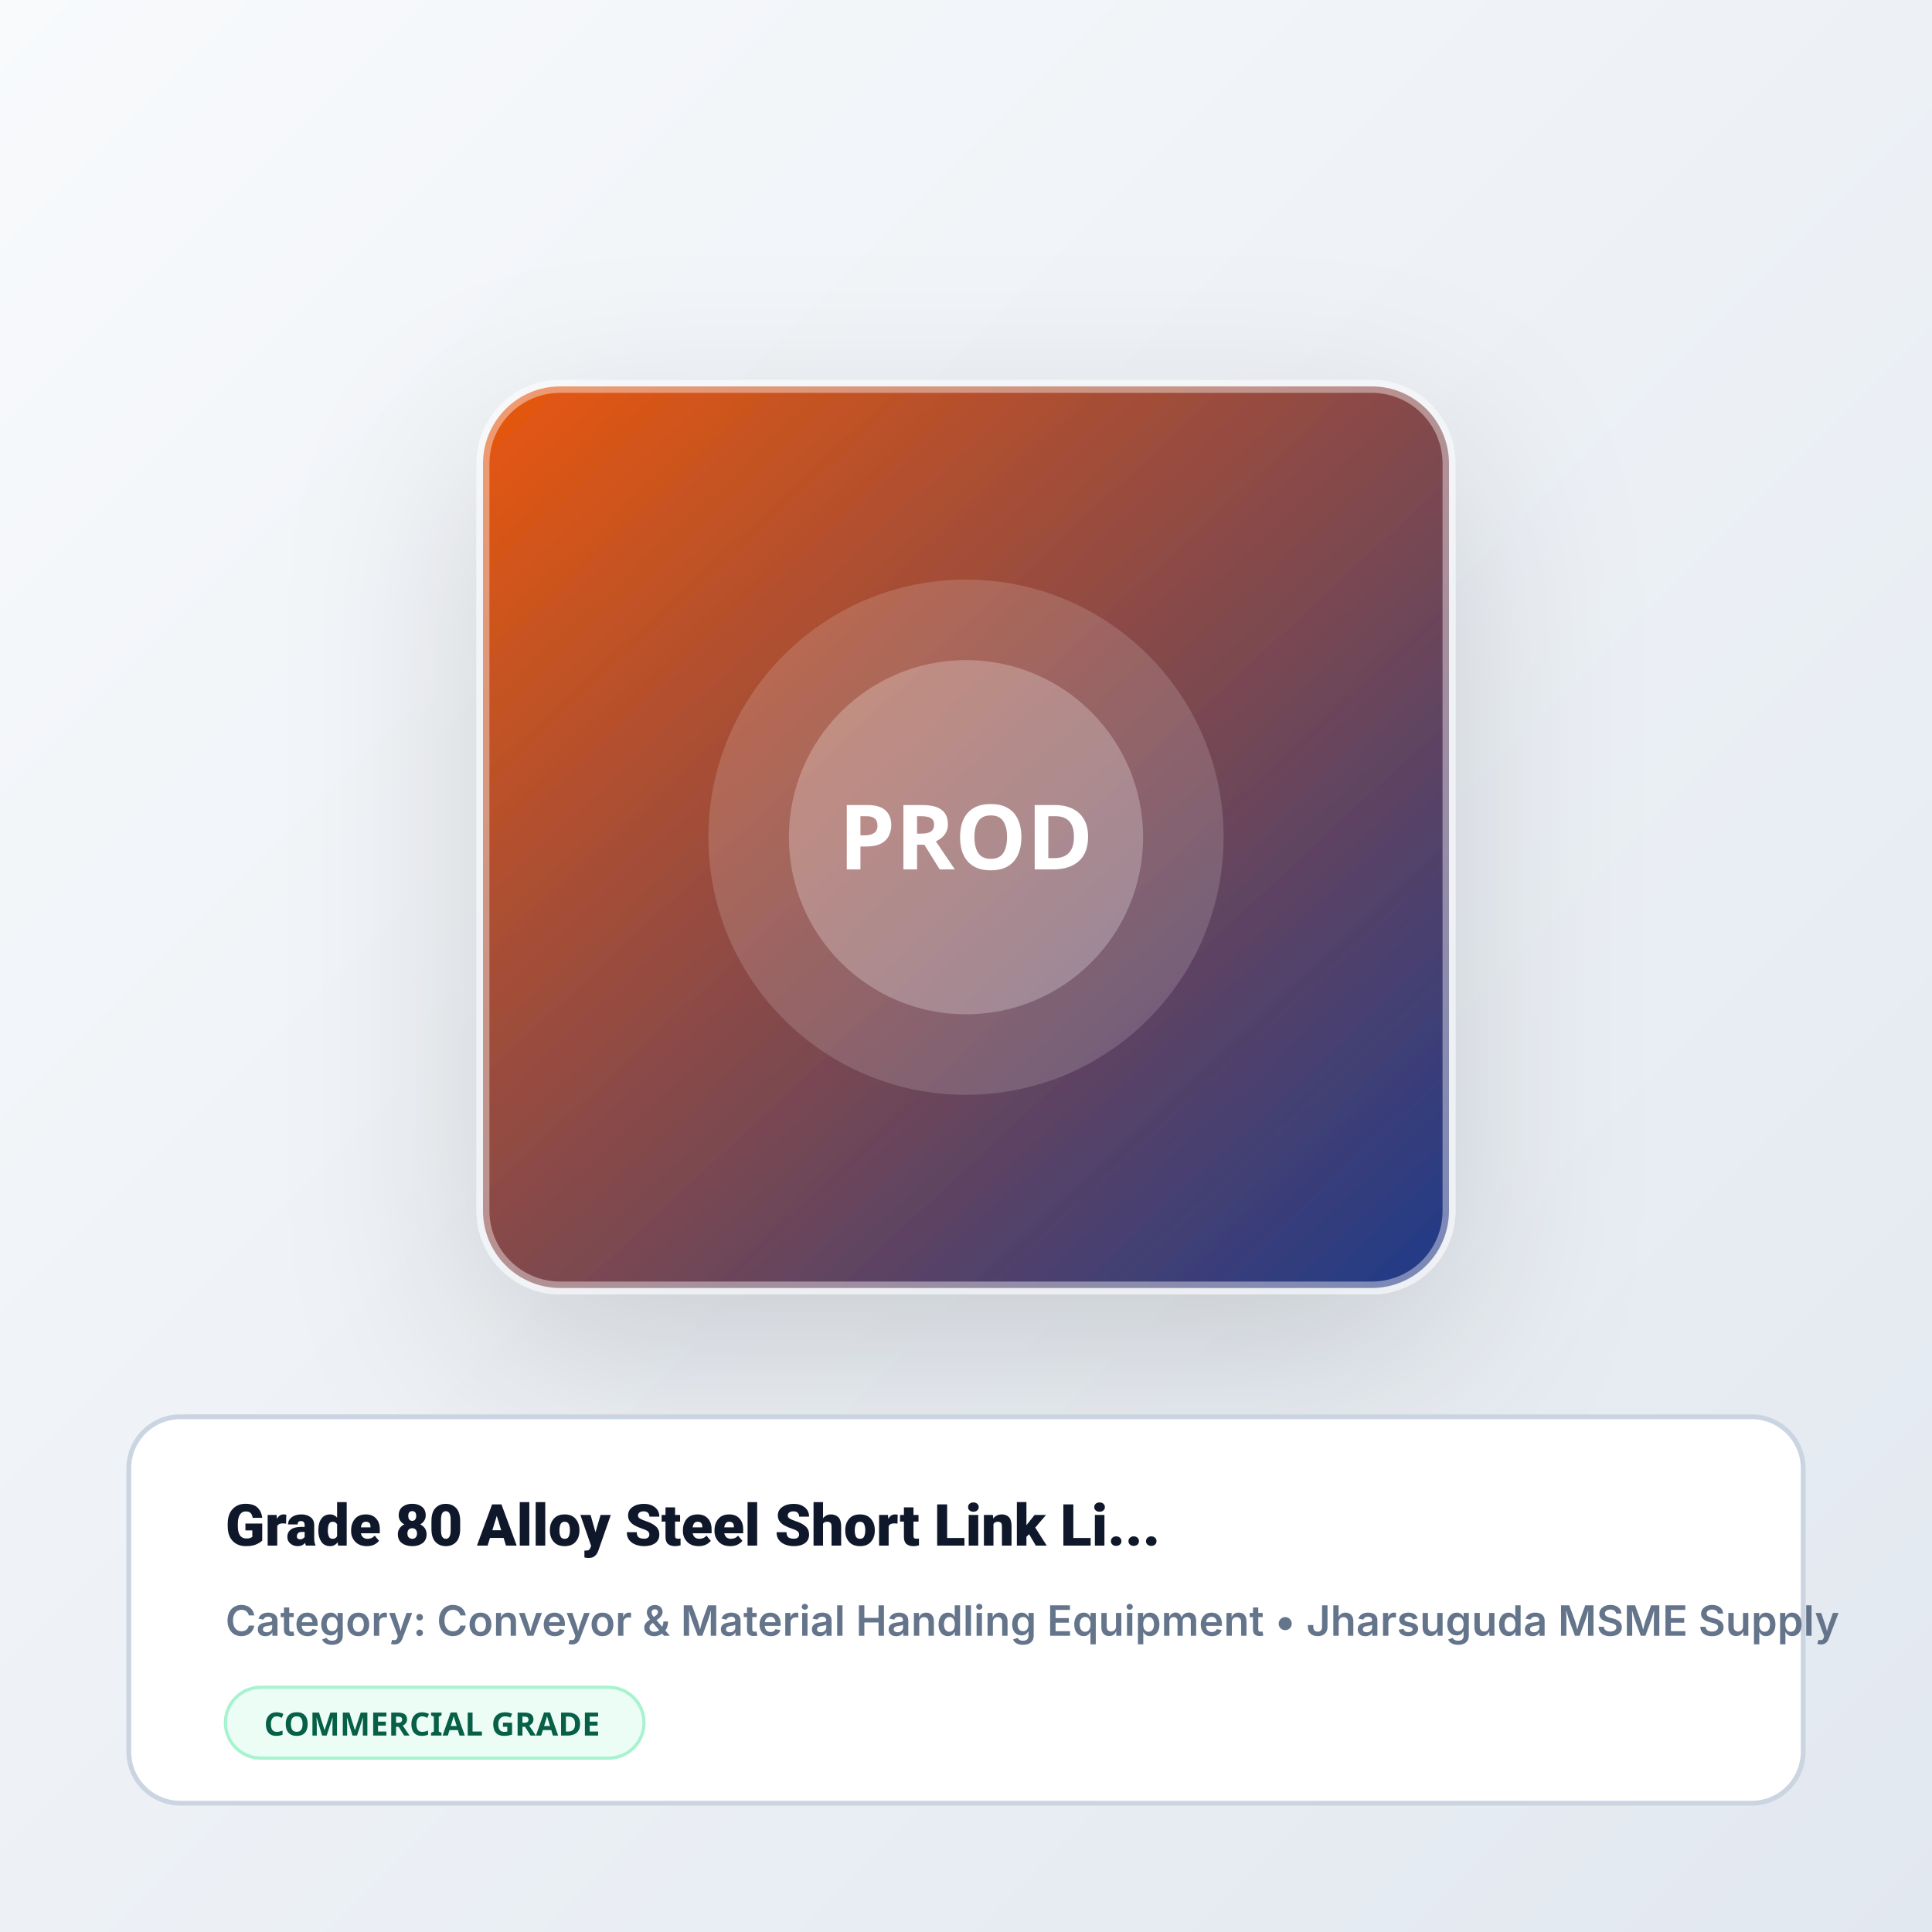
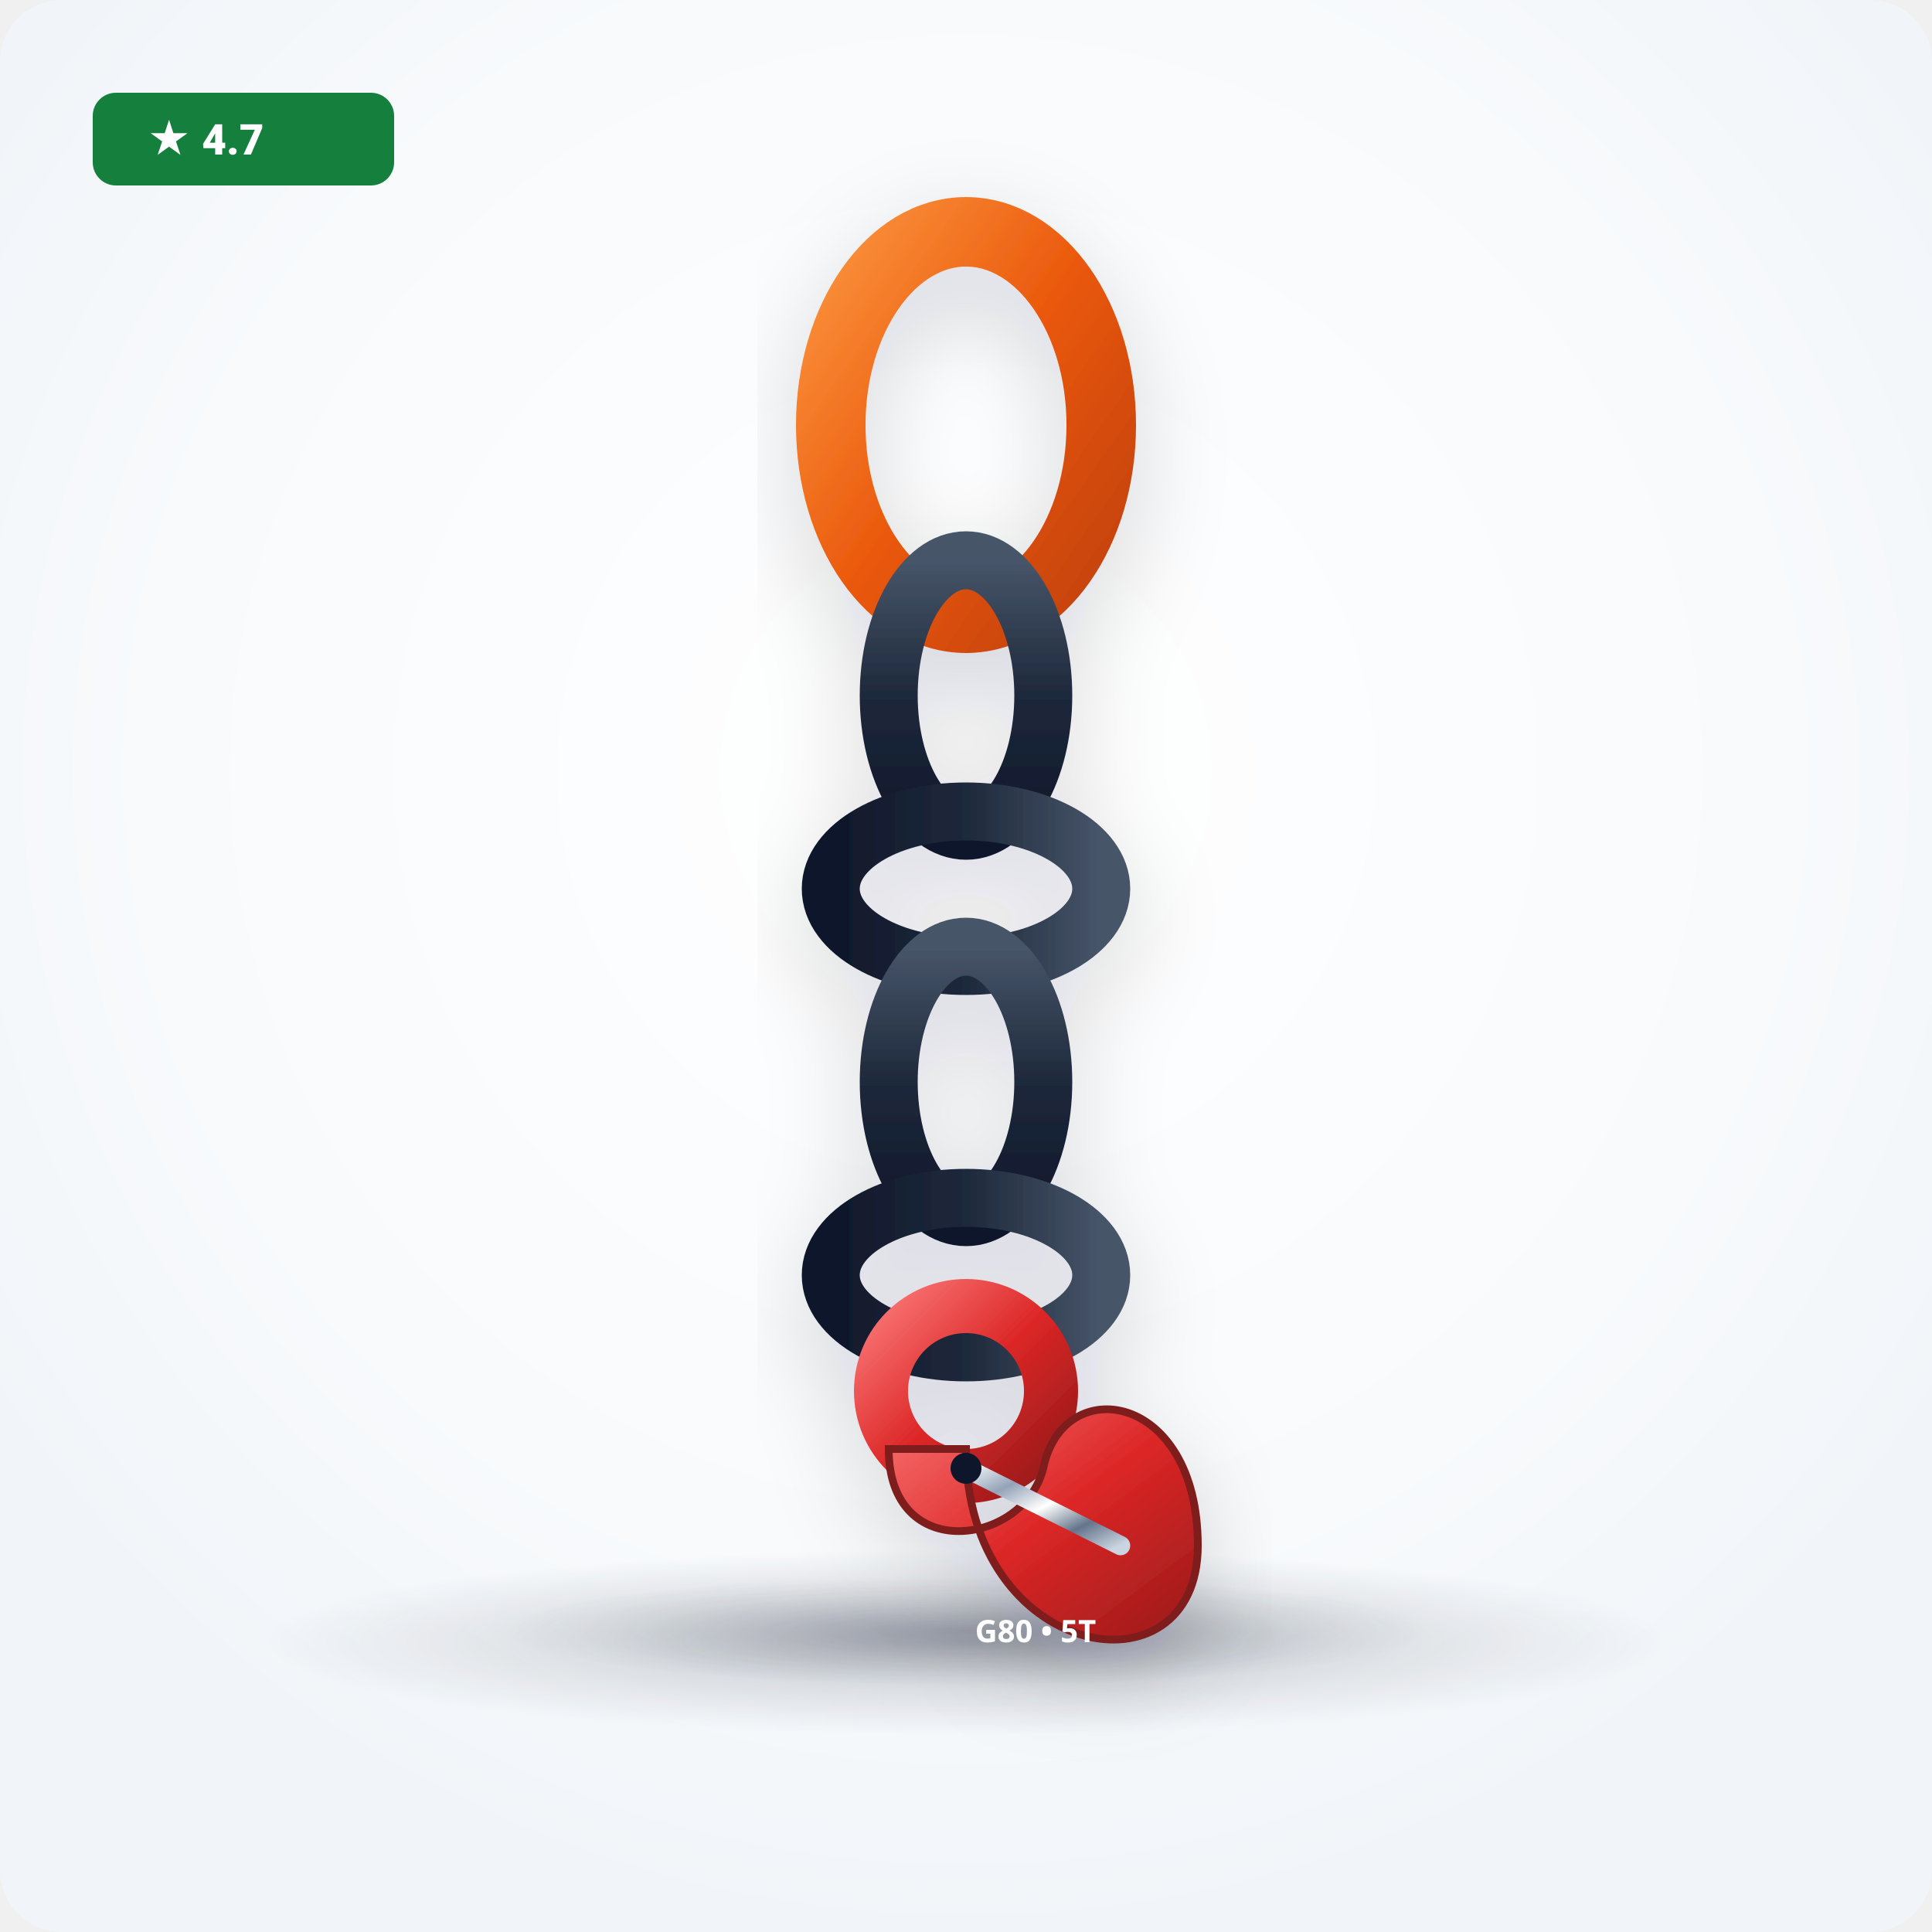
- <svg xmlns="http://www.w3.org/2000/svg" viewBox="0 0 600 600" width="600" height="600">
+ <svg xmlns="http://www.w3.org/2000/svg" viewBox="0 0 500 500" width="500" height="500">
  <defs>
-     <linearGradient id="pbg" x1="0%" y1="0%" x2="100%" y2="100%">
-       <stop offset="0%" stop-color="#f8fafc" />
-       <stop offset="100%" stop-color="#e2e8f0" />
+     <radialGradient id="studioBg" cx="50%" cy="40%" r="60%">
+       <stop offset="0%" stop-color="#ffffff" />
+       <stop offset="70%" stop-color="#f8fafc" />
+       <stop offset="100%" stop-color="#f1f5f9" />
+     </radialGradient>
+     <radialGradient id="contactShadow" cx="50%" cy="50%" r="50%">
+       <stop offset="0%" stop-color="rgba(15, 23, 42, 0.28)" />
+       <stop offset="50%" stop-color="rgba(15, 23, 42, 0.12)" />
+       <stop offset="100%" stop-color="rgba(15, 23, 42, 0)" />
+     </radialGradient>
+     <linearGradient id="chromeGrad" x1="0%" y1="0%" x2="100%" y2="100%">
+       <stop offset="0%" stop-color="#f1f5f9" />
+       <stop offset="25%" stop-color="#94a3b8" />
+       <stop offset="50%" stop-color="#ffffff" />
+       <stop offset="75%" stop-color="#64748b" />
+       <stop offset="100%" stop-color="#cbd5e1" />
    </linearGradient>
-     <linearGradient id="pgrad" x1="0%" y1="0%" x2="100%" y2="100%">
-       <stop offset="0%" stop-color="#ea580c" />
-       <stop offset="100%" stop-color="#1e3a8a" />
+     <linearGradient id="copperGrad" x1="0%" y1="0%" x2="100%" y2="100%">
+       <stop offset="0%" stop-color="#fdba74" />
+       <stop offset="35%" stop-color="#ea580c" />
+       <stop offset="70%" stop-color="#fed7aa" />
+       <stop offset="100%" stop-color="#c2410c" />
    </linearGradient>
+     <linearGradient id="darkMetal" x1="0%" y1="0%" x2="0%" y2="100%">
+       <stop offset="0%" stop-color="#475569" />
+       <stop offset="50%" stop-color="#1e293b" />
+       <stop offset="100%" stop-color="#0f172a" />
+     </linearGradient>
+     <linearGradient id="toolBlue" x1="0%" y1="0%" x2="100%" y2="100%">
+       <stop offset="0%" stop-color="#38bdf8" />
+       <stop offset="40%" stop-color="#0284c7" />
+       <stop offset="100%" stop-color="#0369a1" />
+     </linearGradient>
+     <linearGradient id="safetyOrange" x1="0%" y1="0%" x2="100%" y2="100%">
+       <stop offset="0%" stop-color="#fb923c" />
+       <stop offset="50%" stop-color="#ea580c" />
+       <stop offset="100%" stop-color="#c2410c" />
+     </linearGradient>
+     <linearGradient id="dangerRed" x1="0%" y1="0%" x2="100%" y2="100%">
+       <stop offset="0%" stop-color="#f87171" />
+       <stop offset="50%" stop-color="#dc2626" />
+       <stop offset="100%" stop-color="#991b1b" />
+     </linearGradient>
+     <linearGradient id="cautionYellow" x1="0%" y1="0%" x2="100%" y2="100%">
+       <stop offset="0%" stop-color="#fde047" />
+       <stop offset="40%" stop-color="#eab308" />
+       <stop offset="100%" stop-color="#ca8a04" />
+     </linearGradient>
+     <filter id="softGlow" x="-20%" y="-20%" width="140%" height="140%">
+       <feDropShadow dx="0" dy="8" stdDeviation="12" flood-color="#0f172a" flood-opacity="0.16" />
+     </filter>
  </defs>
-   <rect width="600" height="600" fill="url(#pbg)" />
-   <g transform="translate(150, 120)">
-     <rect width="300" height="280" rx="24" fill="url(#pgrad)" stroke="rgba(255,255,255,0.4)" stroke-width="4" filter="drop-shadow(0 20px 30px rgba(0,0,0,0.15))" />
-     <circle cx="150" cy="140" r="80" fill="rgba(255,255,255,0.15)" />
-     <circle cx="150" cy="140" r="55" fill="rgba(255,255,255,0.25)" />
-     <text x="150" y="150" font-family="sans-serif" font-size="28" font-weight="900" text-anchor="middle" fill="#ffffff">PROD</text>
+   <rect width="500" height="500" rx="16" fill="url(#studioBg)" />
+   <ellipse cx="250" cy="425" rx="180" ry="24" fill="url(#contactShadow)" />
+   <ellipse cx="250" cy="422" rx="120" ry="14" fill="url(#contactShadow)" opacity="0.8" />
+   <g filter="url(#softGlow)">
+     <g transform="translate(100, 60)">
+       <ellipse cx="150" cy="50" rx="35" ry="50" fill="none" stroke="url(#safetyOrange)" stroke-width="18" />
+       <g fill="none" stroke="url(#darkMetal)" stroke-width="15">
+         <ellipse cx="150" cy="120" rx="20" ry="35" />
+         <ellipse cx="150" cy="170" rx="20" ry="35" transform="rotate(90 150 170)" />
+         <ellipse cx="150" cy="220" rx="20" ry="35" />
+         <ellipse cx="150" cy="270" rx="20" ry="35" transform="rotate(90 150 270)" />
+       </g>
+       <g transform="translate(100, 270)">
+         <circle cx="50" cy="30" r="22" fill="none" stroke="url(#dangerRed)" stroke-width="14" />
+         <path d="M50 45 C50 100 110 110 110 70 C110 30 75 25 70 50 C65 70 30 75 30 45 Z" fill="url(#dangerRed)" stroke="#7f1d1d" stroke-width="2" />
+         <line x1="50" y1="50" x2="90" y2="70" stroke="url(#chromeGrad)" stroke-width="5" stroke-linecap="round" />
+         <circle cx="50" cy="50" r="4" fill="#0f172a" />
+         <text x="68" y="95" font-family="sans-serif" font-size="8" font-weight="900" fill="#ffffff" text-anchor="middle">G80 • 5T</text>
+       </g>
+     </g>
  </g>
-   <rect x="40" y="440" width="520" height="120" rx="16" fill="#ffffff" stroke="#cbd5e1" stroke-width="1.5" />
-   <text x="70" y="480" font-family="-apple-system, BlinkMacSystemFont, 'Segoe UI', Roboto, sans-serif" font-size="18" font-weight="900" fill="#0f172a">
-     Grade 80 Alloy Steel Short Link Li...
-   </text>
-   <text x="70" y="508" font-family="-apple-system, BlinkMacSystemFont, sans-serif" font-size="13" font-weight="600" fill="#64748b">
-     Category: Conveyor &amp; Material Handling Equipment • Jharsuguda MSME Supply
-   </text>
-   <g transform="translate(70, 524)">
-     <rect width="130" height="22" rx="11" fill="#ecfdf5" stroke="#a7f3d0" />
-     <text x="12" y="15" font-family="sans-serif" font-size="10" font-weight="800" fill="#065f46">COMMERCIAL GRADE</text>
+   <g transform="translate(24, 24)">
+     <rect width="78" height="24" rx="6" fill="#15803d" />
+     <text x="14" y="16" font-family="-apple-system, BlinkMacSystemFont, 'Segoe UI', Roboto, sans-serif" font-size="11" font-weight="800" fill="#ffffff">★ 4.7</text>
  </g>
</svg>
